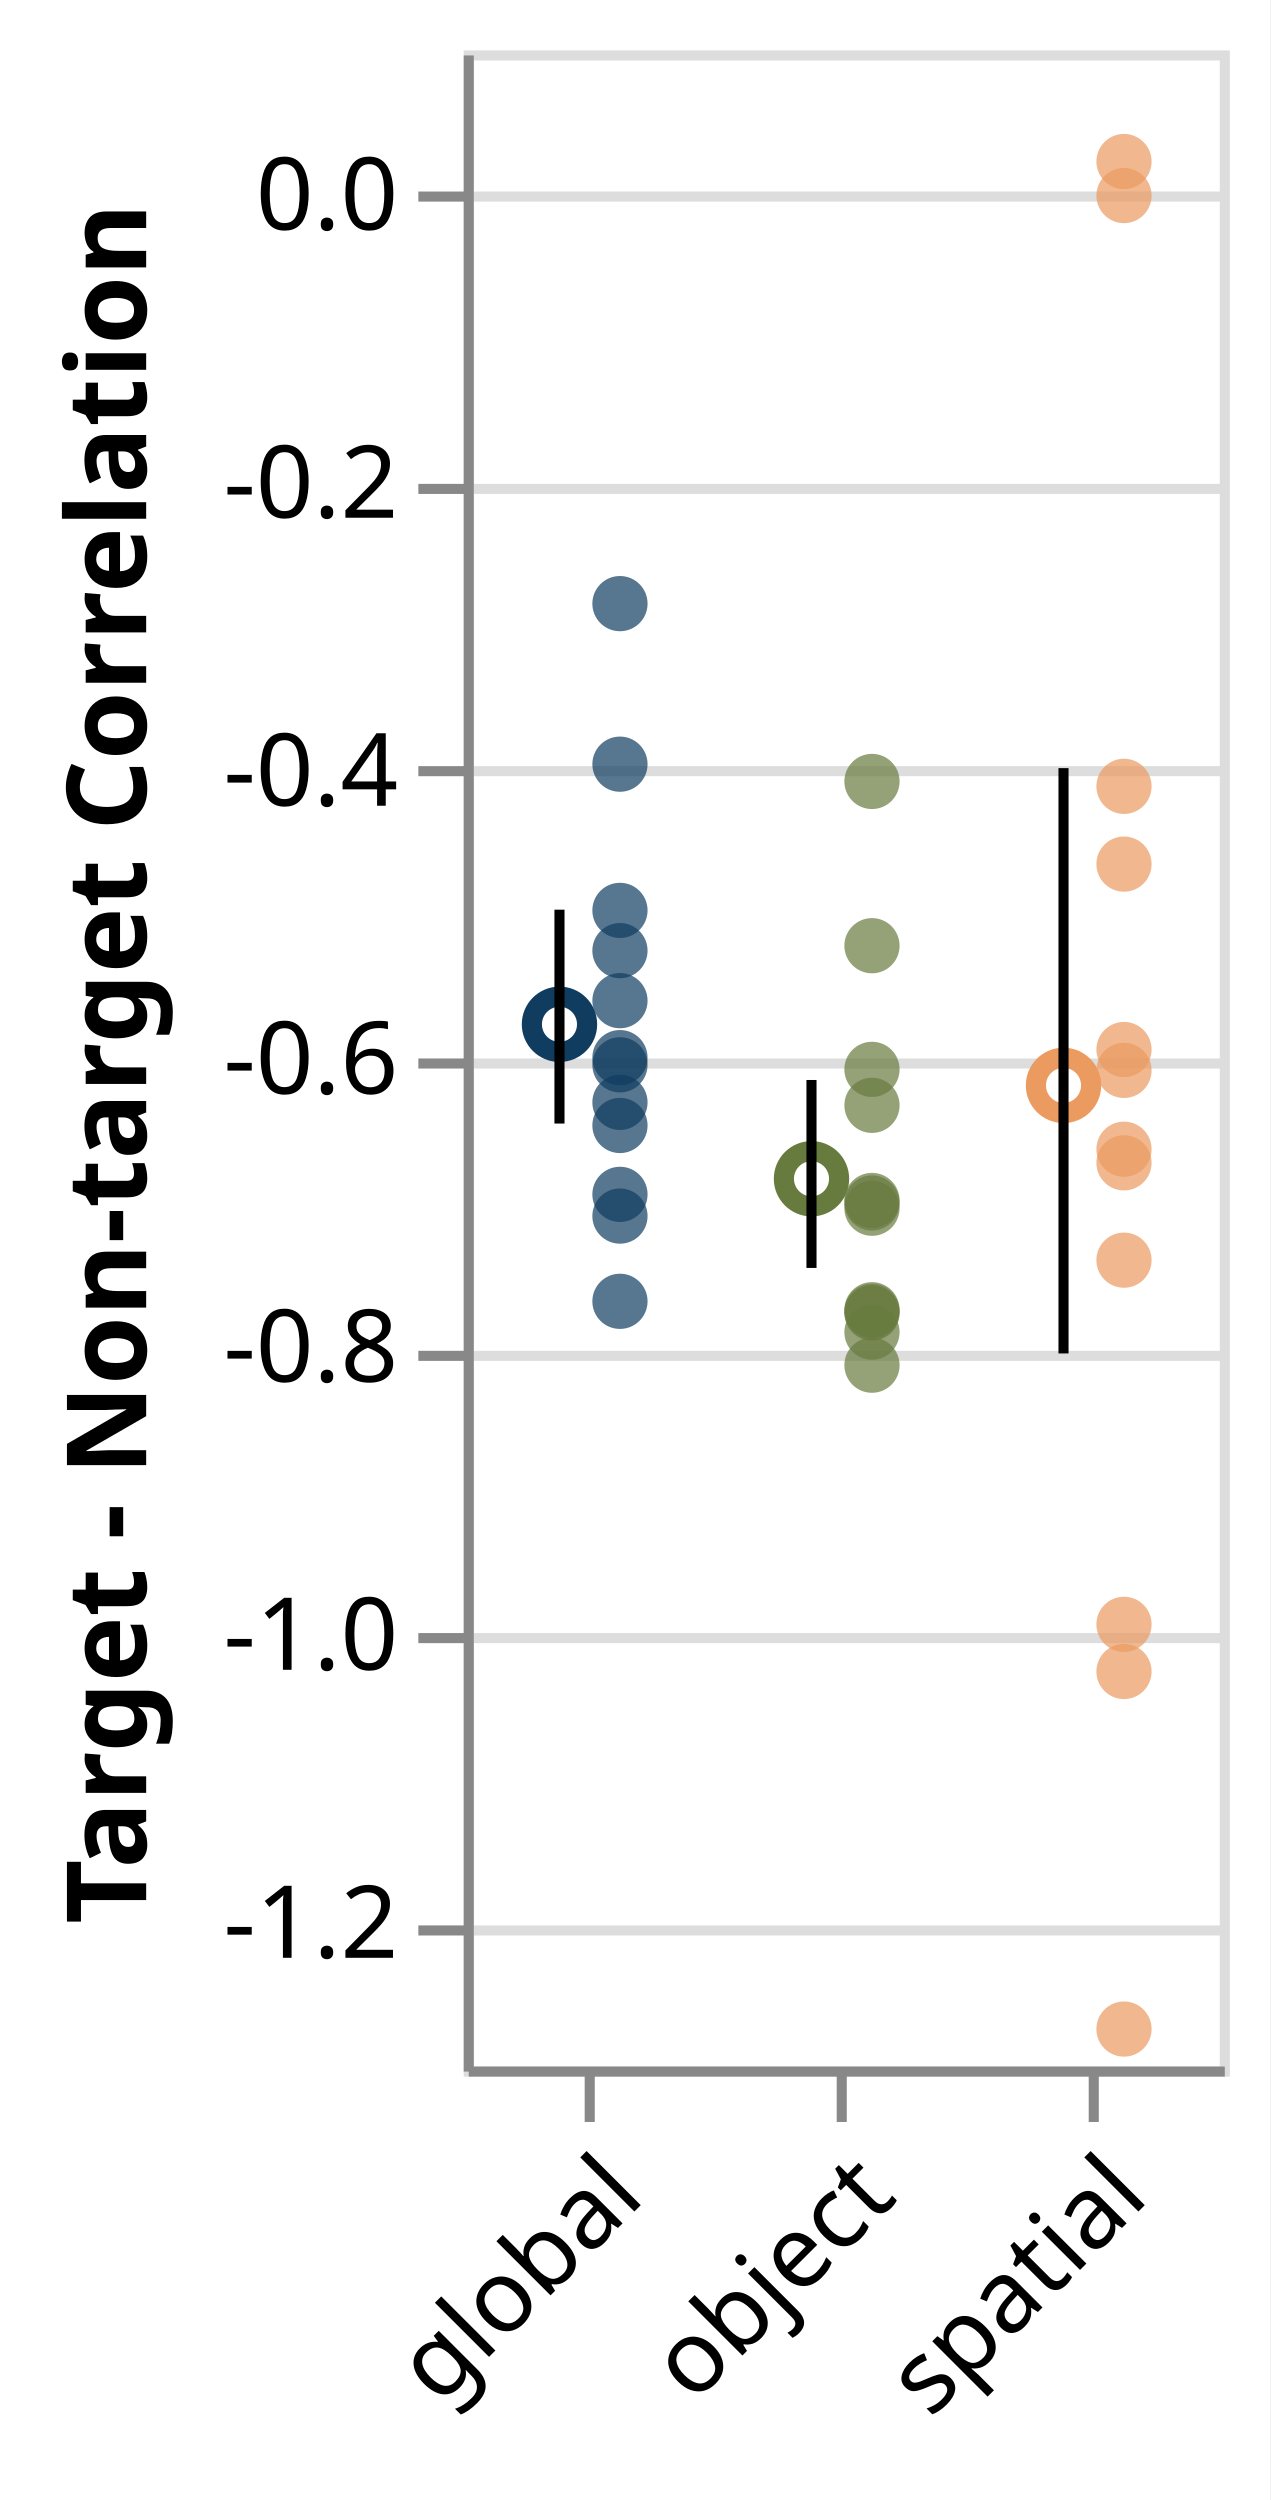
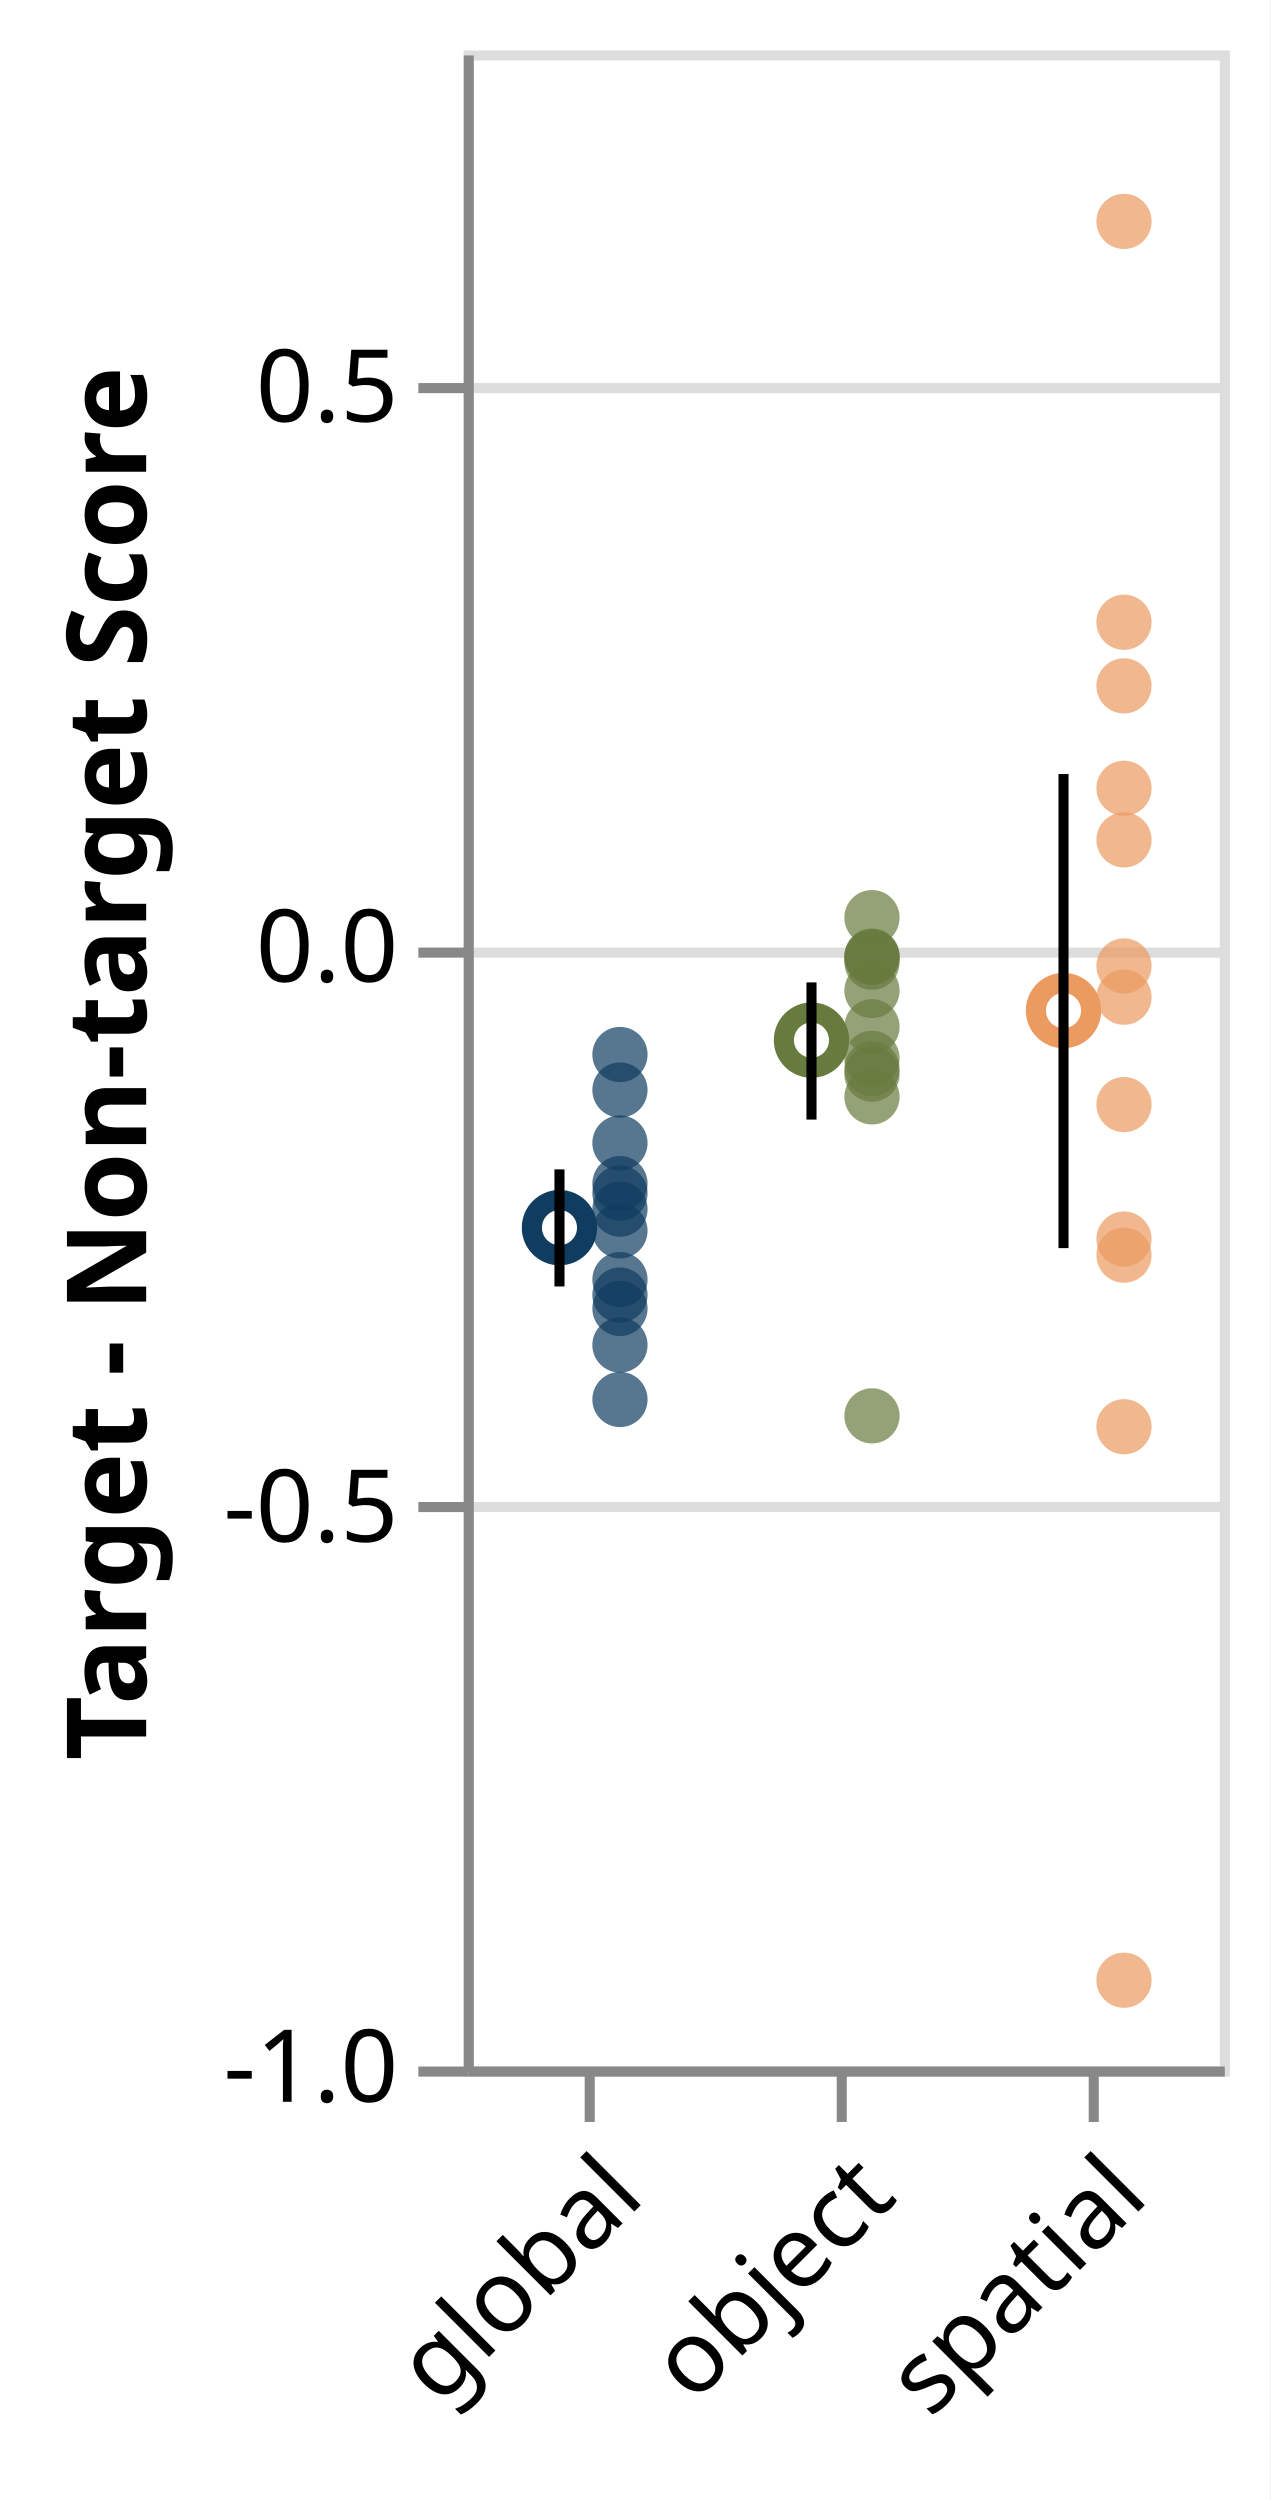
<svg xmlns="http://www.w3.org/2000/svg" class="marks" width="126" height="248" viewBox="0 0 126 248" version="1.1">
  <rect width="126" height="248" fill="white" />
  <g fill="none" stroke-miterlimit="10" transform="translate(46,5)">
    <g class="mark-group role-frame root" role="graphics-object" aria-roledescription="group mark container">
      <g transform="translate(0,0)">
        <path class="background" aria-hidden="true" d="M0.5,0.5h75v200h-75Z" stroke="#ddd" />
        <g>
          <g class="mark-group role-axis" aria-hidden="true">
            <g transform="translate(0.5,0.5)">
              <path class="background" aria-hidden="true" d="M0,0h0v0h0Z" pointer-events="none" />
              <g>
                <g class="mark-rule role-axis-grid" pointer-events="none">
-                   <line transform="translate(0,186)" x2="75" y2="0" stroke="#ddd" stroke-width="1" opacity="1" />
-                   <line transform="translate(0,157)" x2="75" y2="0" stroke="#ddd" stroke-width="1" opacity="1" />
-                   <line transform="translate(0,129)" x2="75" y2="0" stroke="#ddd" stroke-width="1" opacity="1" />
-                   <line transform="translate(0,100)" x2="75" y2="0" stroke="#ddd" stroke-width="1" opacity="1" />
-                   <line transform="translate(0,71)" x2="75" y2="0" stroke="#ddd" stroke-width="1" opacity="1" />
-                   <line transform="translate(0,43)" x2="75" y2="0" stroke="#ddd" stroke-width="1" opacity="1" />
-                   <line transform="translate(0,14)" x2="75" y2="0" stroke="#ddd" stroke-width="1" opacity="1" />
+                   <line transform="translate(0,200)" x2="75" y2="0" stroke="#ddd" stroke-width="1" opacity="1" />
+                   <line transform="translate(0,144)" x2="75" y2="0" stroke="#ddd" stroke-width="1" opacity="1" />
+                   <line transform="translate(0,89)" x2="75" y2="0" stroke="#ddd" stroke-width="1" opacity="1" />
+                   <line transform="translate(0,33)" x2="75" y2="0" stroke="#ddd" stroke-width="1" opacity="1" />
                </g>
              </g>
              <path class="foreground" aria-hidden="true" d="" pointer-events="none" display="none" />
            </g>
          </g>
          <g class="mark-group role-axis" role="graphics-symbol" aria-roledescription="axis" aria-label="X-axis for a discrete scale with 3 values: global, object, spatial">
            <g transform="translate(0.5,200.5)">
              <path class="background" aria-hidden="true" d="M0,0h0v0h0Z" pointer-events="none" />
              <g>
                <g class="mark-rule role-axis-tick" pointer-events="none">
                  <line transform="translate(12,0)" x2="0" y2="5" stroke="#888" stroke-width="1" opacity="1" />
                  <line transform="translate(37,0)" x2="0" y2="5" stroke="#888" stroke-width="1" opacity="1" />
                  <line transform="translate(62,0)" x2="0" y2="5" stroke="#888" stroke-width="1" opacity="1" />
                </g>
                <g class="mark-text role-axis-label" pointer-events="none">
                  <text text-anchor="end" transform="translate(12,7) rotate(315) translate(0,8)" font-family="sans-serif" font-size="10px" fill="#000" opacity="1">global</text>
                  <text text-anchor="end" transform="translate(37,7) rotate(315) translate(0,8)" font-family="sans-serif" font-size="10px" fill="#000" opacity="1">object</text>
                  <text text-anchor="end" transform="translate(62,7) rotate(315) translate(0,8)" font-family="sans-serif" font-size="10px" fill="#000" opacity="1">spatial</text>
                </g>
                <g class="mark-rule role-axis-domain" pointer-events="none">
                  <line transform="translate(0,0)" x2="75" y2="0" stroke="#888" stroke-width="1" opacity="1" />
                </g>
              </g>
              <path class="foreground" aria-hidden="true" d="" pointer-events="none" display="none" />
            </g>
          </g>
-           <g class="mark-group role-axis" role="graphics-symbol" aria-roledescription="axis" aria-label="Y-axis titled 'Target - Non-target Correlation' for a linear scale with values from -1.3 to 0.1">
+           <g class="mark-group role-axis" role="graphics-symbol" aria-roledescription="axis" aria-label="Y-axis titled 'Target - Non-target Score' for a linear scale with values from -1.0 to 0.8">
            <g transform="translate(0.5,0.5)">
              <path class="background" aria-hidden="true" d="M0,0h0v0h0Z" pointer-events="none" />
              <g>
                <g class="mark-rule role-axis-tick" pointer-events="none">
-                   <line transform="translate(0,186)" x2="-5" y2="0" stroke="#888" stroke-width="1" opacity="1" />
-                   <line transform="translate(0,157)" x2="-5" y2="0" stroke="#888" stroke-width="1" opacity="1" />
-                   <line transform="translate(0,129)" x2="-5" y2="0" stroke="#888" stroke-width="1" opacity="1" />
-                   <line transform="translate(0,100)" x2="-5" y2="0" stroke="#888" stroke-width="1" opacity="1" />
-                   <line transform="translate(0,71)" x2="-5" y2="0" stroke="#888" stroke-width="1" opacity="1" />
-                   <line transform="translate(0,43)" x2="-5" y2="0" stroke="#888" stroke-width="1" opacity="1" />
-                   <line transform="translate(0,14)" x2="-5" y2="0" stroke="#888" stroke-width="1" opacity="1" />
+                   <line transform="translate(0,200)" x2="-5" y2="0" stroke="#888" stroke-width="1" opacity="1" />
+                   <line transform="translate(0,144)" x2="-5" y2="0" stroke="#888" stroke-width="1" opacity="1" />
+                   <line transform="translate(0,89)" x2="-5" y2="0" stroke="#888" stroke-width="1" opacity="1" />
+                   <line transform="translate(0,33)" x2="-5" y2="0" stroke="#888" stroke-width="1" opacity="1" />
                </g>
                <g class="mark-text role-axis-label" pointer-events="none">
-                   <text text-anchor="end" transform="translate(-7,188.7143)" font-family="sans-serif" font-size="10px" fill="#000" opacity="1">-1.2</text>
-                   <text text-anchor="end" transform="translate(-7,160.1429)" font-family="sans-serif" font-size="10px" fill="#000" opacity="1">-1.0</text>
-                   <text text-anchor="end" transform="translate(-7,131.5714)" font-family="sans-serif" font-size="10px" fill="#000" opacity="1">-0.8</text>
-                   <text text-anchor="end" transform="translate(-7,103)" font-family="sans-serif" font-size="10px" fill="#000" opacity="1">-0.6</text>
-                   <text text-anchor="end" transform="translate(-7,74.42857)" font-family="sans-serif" font-size="10px" fill="#000" opacity="1">-0.4</text>
-                   <text text-anchor="end" transform="translate(-7,45.85714)" font-family="sans-serif" font-size="10px" fill="#000" opacity="1">-0.2</text>
-                   <text text-anchor="end" transform="translate(-7,17.28571)" font-family="sans-serif" font-size="10px" fill="#000" opacity="1">0.0</text>
+                   <text text-anchor="end" transform="translate(-7,203)" font-family="sans-serif" font-size="10px" fill="#000" opacity="1">-1.0</text>
+                   <text text-anchor="end" transform="translate(-7,147.4444)" font-family="sans-serif" font-size="10px" fill="#000" opacity="1">-0.5</text>
+                   <text text-anchor="end" transform="translate(-7,91.88889)" font-family="sans-serif" font-size="10px" fill="#000" opacity="1">0.0</text>
+                   <text text-anchor="end" transform="translate(-7,36.33333)" font-family="sans-serif" font-size="10px" fill="#000" opacity="1">0.5</text>
                </g>
                <g class="mark-rule role-axis-domain" pointer-events="none">
                  <line transform="translate(0,200)" x2="0" y2="-200" stroke="#888" stroke-width="1" opacity="1" />
                </g>
                <g class="mark-text role-axis-title" pointer-events="none">
-                   <text text-anchor="middle" transform="translate(-30,100) rotate(-90) translate(0,-2)" font-family="sans-serif" font-size="11px" font-weight="bold" fill="#000" opacity="1">Target - Non-target Correlation</text>
+                   <text text-anchor="middle" transform="translate(-30,100) rotate(-90) translate(0,-2)" font-family="sans-serif" font-size="11px" font-weight="bold" fill="#000" opacity="1">Target - Non-target Score</text>
                </g>
              </g>
              <path class="foreground" aria-hidden="true" d="" pointer-events="none" display="none" />
            </g>
          </g>
          <g class="mark-symbol role-mark layer_0_layer_0_marks" role="graphics-object" aria-roledescription="symbol mark container">
-             <path aria-label="condition: global; : global; Mean of cordiff: -0.576273406667" role="graphics-symbol" aria-roledescription="point" transform="translate(9.5,96.61049)" d="M2.739,0A2.739,2.739,0,1,1,-2.739,0A2.739,2.739,0,1,1,2.739,0" stroke="#0F3C5F" stroke-width="2" />
-             <path aria-label="condition: object; : object; Mean of cordiff: -0.683532930833" role="graphics-symbol" aria-roledescription="point" transform="translate(34.5,111.9333)" d="M2.739,0A2.739,2.739,0,1,1,-2.739,0A2.739,2.739,0,1,1,2.739,0" stroke="#687B3E" stroke-width="2" />
-             <path aria-label="condition: spatial; : spatial; Mean of cordiff: -0.618686735406" role="graphics-symbol" aria-roledescription="point" transform="translate(59.5,102.6695)" d="M2.739,0A2.739,2.739,0,1,1,-2.739,0A2.739,2.739,0,1,1,2.739,0" stroke="#EB9A60" stroke-width="2" />
+             <path aria-label="condition: global; : global; Mean of cordiff: -0.251042215833" role="graphics-symbol" aria-roledescription="point" transform="translate(9.5,116.7825)" d="M2.739,0A2.739,2.739,0,1,1,-2.739,0A2.739,2.739,0,1,1,2.739,0" stroke="#0F3C5F" stroke-width="2" />
+             <path aria-label="condition: object; : object; Mean of cordiff: -0.08362916775" role="graphics-symbol" aria-roledescription="point" transform="translate(34.5,98.18102)" d="M2.739,0A2.739,2.739,0,1,1,-2.739,0A2.739,2.739,0,1,1,2.739,0" stroke="#687B3E" stroke-width="2" />
+             <path aria-label="condition: spatial; : spatial; Mean of cordiff: -0.0572219139167" role="graphics-symbol" aria-roledescription="point" transform="translate(59.5,95.24688)" d="M2.739,0A2.739,2.739,0,1,1,-2.739,0A2.739,2.739,0,1,1,2.739,0" stroke="#EB9A60" stroke-width="2" />
          </g>
          <g class="mark-symbol role-mark layer_0_layer_1_marks" role="graphics-object" aria-roledescription="symbol mark container">
-             <path aria-label="condition: global; : global; Target - Non-target Correlation: -0.2841595" role="graphics-symbol" aria-roledescription="point" transform="translate(15.5,54.87993)" d="M2.739,0A2.739,2.739,0,1,1,-2.739,0A2.739,2.739,0,1,1,2.739,0" fill="#0F3C5F" stroke-width="2" opacity="0.7" />
-             <path aria-label="condition: object; : object; Target - Non-target Correlation: -0.69860345" role="graphics-symbol" aria-roledescription="point" transform="translate(40.5,114.0862)" d="M2.739,0A2.739,2.739,0,1,1,-2.739,0A2.739,2.739,0,1,1,2.739,0" fill="#687B3E" stroke-width="2" opacity="0.7" />
-             <path aria-label="condition: spatial; : spatial; Target - Non-target Correlation: -0.74005467" role="graphics-symbol" aria-roledescription="point" transform="translate(65.5,120.0078)" d="M2.739,0A2.739,2.739,0,1,1,-2.739,0A2.739,2.739,0,1,1,2.739,0" fill="#EB9A60" stroke-width="2" opacity="0.7" />
-             <path aria-label="condition: global; : global; Target - Non-target Correlation: -0.52512634" role="graphics-symbol" aria-roledescription="point" transform="translate(15.5,89.30376)" d="M2.739,0A2.739,2.739,0,1,1,-2.739,0A2.739,2.739,0,1,1,2.739,0" fill="#0F3C5F" stroke-width="2" opacity="0.7" />
-             <path aria-label="condition: object; : object; Target - Non-target Correlation: -0.7900669" role="graphics-symbol" aria-roledescription="point" transform="translate(40.5,127.1524)" d="M2.739,0A2.739,2.739,0,1,1,-2.739,0A2.739,2.739,0,1,1,2.739,0" fill="#687B3E" stroke-width="2" opacity="0.7" />
-             <path aria-label="condition: spatial; : spatial; Target - Non-target Correlation: -1.2739768" role="graphics-symbol" aria-roledescription="point" transform="translate(65.5,196.2824)" d="M2.739,0A2.739,2.739,0,1,1,-2.739,0A2.739,2.739,0,1,1,2.739,0" fill="#EB9A60" stroke-width="2" opacity="0.7" />
-             <path aria-label="condition: global; : global; Target - Non-target Correlation: -0.64653337" role="graphics-symbol" aria-roledescription="point" transform="translate(15.5,106.6476)" d="M2.739,0A2.739,2.739,0,1,1,-2.739,0A2.739,2.739,0,1,1,2.739,0" fill="#0F3C5F" stroke-width="2" opacity="0.7" />
-             <path aria-label="condition: object; : object; Target - Non-target Correlation: -0.700363" role="graphics-symbol" aria-roledescription="point" transform="translate(40.5,114.3376)" d="M2.739,0A2.739,2.739,0,1,1,-2.739,0A2.739,2.739,0,1,1,2.739,0" fill="#687B3E" stroke-width="2" opacity="0.7" />
-             <path aria-label="condition: spatial; : spatial; Target - Non-target Correlation: -0.6082848" role="graphics-symbol" aria-roledescription="point" transform="translate(65.5,101.1835)" d="M2.739,0A2.739,2.739,0,1,1,-2.739,0A2.739,2.739,0,1,1,2.739,0" fill="#EB9A60" stroke-width="2" opacity="0.7" />
-             <path aria-label="condition: global; : global; Target - Non-target Correlation: -0.63048434" role="graphics-symbol" aria-roledescription="point" transform="translate(15.5,104.3549)" d="M2.739,0A2.739,2.739,0,1,1,-2.739,0A2.739,2.739,0,1,1,2.739,0" fill="#0F3C5F" stroke-width="2" opacity="0.7" />
-             <path aria-label="condition: object; : object; Target - Non-target Correlation: -0.52170163" role="graphics-symbol" aria-roledescription="point" transform="translate(40.5,88.81452)" d="M2.739,0A2.739,2.739,0,1,1,-2.739,0A2.739,2.739,0,1,1,2.739,0" fill="#687B3E" stroke-width="2" opacity="0.7" />
-             <path aria-label="condition: spatial; : spatial; Target - Non-target Correlation: 0.022835076" role="graphics-symbol" aria-roledescription="point" transform="translate(65.5,11.02356)" d="M2.739,0A2.739,2.739,0,1,1,-2.739,0A2.739,2.739,0,1,1,2.739,0" fill="#EB9A60" stroke-width="2" opacity="0.7" />
-             <path aria-label="condition: global; : global; Target - Non-target Correlation: -0.7686369" role="graphics-symbol" aria-roledescription="point" transform="translate(15.5,124.091)" d="M2.739,0A2.739,2.739,0,1,1,-2.739,0A2.739,2.739,0,1,1,2.739,0" fill="#0F3C5F" stroke-width="2" opacity="0.7" />
-             <path aria-label="condition: object; : object; Target - Non-target Correlation: -0.81299293" role="graphics-symbol" aria-roledescription="point" transform="translate(40.5,130.4276)" d="M2.739,0A2.739,2.739,0,1,1,-2.739,0A2.739,2.739,0,1,1,2.739,0" fill="#687B3E" stroke-width="2" opacity="0.7" />
-             <path aria-label="condition: spatial; : spatial; Target - Non-target Correlation: -1.0256753" role="graphics-symbol" aria-roledescription="point" transform="translate(65.5,160.8108)" d="M2.739,0A2.739,2.739,0,1,1,-2.739,0A2.739,2.739,0,1,1,2.739,0" fill="#EB9A60" stroke-width="2" opacity="0.7" />
-             <path aria-label="condition: global; : global; Target - Non-target Correlation: -0.70944124" role="graphics-symbol" aria-roledescription="point" transform="translate(15.5,115.6345)" d="M2.739,0A2.739,2.739,0,1,1,-2.739,0A2.739,2.739,0,1,1,2.739,0" fill="#0F3C5F" stroke-width="2" opacity="0.7" />
-             <path aria-label="condition: object; : object; Target - Non-target Correlation: -0.7744668" role="graphics-symbol" aria-roledescription="point" transform="translate(40.5,124.9238)" d="M2.739,0A2.739,2.739,0,1,1,-2.739,0A2.739,2.739,0,1,1,2.739,0" fill="#687B3E" stroke-width="2" opacity="0.7" />
-             <path aria-label="condition: spatial; : spatial; Target - Non-target Correlation: -0.6630102" role="graphics-symbol" aria-roledescription="point" transform="translate(65.5,109.0015)" d="M2.739,0A2.739,2.739,0,1,1,-2.739,0A2.739,2.739,0,1,1,2.739,0" fill="#EB9A60" stroke-width="2" opacity="0.7" />
-             <path aria-label="condition: global; : global; Target - Non-target Correlation: -0.39564878" role="graphics-symbol" aria-roledescription="point" transform="translate(15.5,70.80697)" d="M2.739,0A2.739,2.739,0,1,1,-2.739,0A2.739,2.739,0,1,1,2.739,0" fill="#0F3C5F" stroke-width="2" opacity="0.7" />
-             <path aria-label="condition: object; : object; Target - Non-target Correlation: -0.7768183" role="graphics-symbol" aria-roledescription="point" transform="translate(40.5,125.2598)" d="M2.739,0A2.739,2.739,0,1,1,-2.739,0A2.739,2.739,0,1,1,2.739,0" fill="#687B3E" stroke-width="2" opacity="0.7" />
-             <path aria-label="condition: spatial; : spatial; Target - Non-target Correlation: -0.99294466" role="graphics-symbol" aria-roledescription="point" transform="translate(65.5,156.135)" d="M2.739,0A2.739,2.739,0,1,1,-2.739,0A2.739,2.739,0,1,1,2.739,0" fill="#EB9A60" stroke-width="2" opacity="0.7" />
-             <path aria-label="condition: global; : global; Target - Non-target Correlation: -0.6044141" role="graphics-symbol" aria-roledescription="point" transform="translate(15.5,100.6306)" d="M2.739,0A2.739,2.739,0,1,1,-2.739,0A2.739,2.739,0,1,1,2.739,0" fill="#0F3C5F" stroke-width="2" opacity="0.7" />
-             <path aria-label="condition: object; : object; Target - Non-target Correlation: -0.6325441" role="graphics-symbol" aria-roledescription="point" transform="translate(40.5,104.6492)" d="M2.739,0A2.739,2.739,0,1,1,-2.739,0A2.739,2.739,0,1,1,2.739,0" fill="#687B3E" stroke-width="2" opacity="0.7" />
-             <path aria-label="condition: spatial; : spatial; Target - Non-target Correlation: -0.5937889" role="graphics-symbol" aria-roledescription="point" transform="translate(65.5,99.1127)" d="M2.739,0A2.739,2.739,0,1,1,-2.739,0A2.739,2.739,0,1,1,2.739,0" fill="#EB9A60" stroke-width="2" opacity="0.7" />
-             <path aria-label="condition: global; : global; Target - Non-target Correlation: -0.5598679" role="graphics-symbol" aria-roledescription="point" transform="translate(15.5,94.26684)" d="M2.739,0A2.739,2.739,0,1,1,-2.739,0A2.739,2.739,0,1,1,2.739,0" fill="#0F3C5F" stroke-width="2" opacity="0.7" />
-             <path aria-label="condition: object; : object; Target - Non-target Correlation: -0.40764177" role="graphics-symbol" aria-roledescription="point" transform="translate(40.5,72.52025)" d="M2.739,0A2.739,2.739,0,1,1,-2.739,0A2.739,2.739,0,1,1,2.739,0" fill="#687B3E" stroke-width="2" opacity="0.7" />
-             <path aria-label="condition: spatial; : spatial; Target - Non-target Correlation: -0.41103268" role="graphics-symbol" aria-roledescription="point" transform="translate(65.5,73.00467)" d="M2.739,0A2.739,2.739,0,1,1,-2.739,0A2.739,2.739,0,1,1,2.739,0" fill="#EB9A60" stroke-width="2" opacity="0.7" />
-             <path aria-label="condition: global; : global; Target - Non-target Correlation: -0.49718365" role="graphics-symbol" aria-roledescription="point" transform="translate(15.5,85.31195)" d="M2.739,0A2.739,2.739,0,1,1,-2.739,0A2.739,2.739,0,1,1,2.739,0" fill="#0F3C5F" stroke-width="2" opacity="0.7" />
-             <path aria-label="condition: object; : object; Target - Non-target Correlation: -0.70400035" role="graphics-symbol" aria-roledescription="point" transform="translate(40.5,114.8572)" d="M2.739,0A2.739,2.739,0,1,1,-2.739,0A2.739,2.739,0,1,1,2.739,0" fill="#687B3E" stroke-width="2" opacity="0.7" />
-             <path aria-label="condition: spatial; : spatial; Target - Non-target Correlation: -0.67247355" role="graphics-symbol" aria-roledescription="point" transform="translate(65.5,110.3534)" d="M2.739,0A2.739,2.739,0,1,1,-2.739,0A2.739,2.739,0,1,1,2.739,0" fill="#EB9A60" stroke-width="2" opacity="0.7" />
-             <path aria-label="condition: global; : global; Target - Non-target Correlation: -0.69436246" role="graphics-symbol" aria-roledescription="point" transform="translate(15.5,113.4804)" d="M2.739,0A2.739,2.739,0,1,1,-2.739,0A2.739,2.739,0,1,1,2.739,0" fill="#0F3C5F" stroke-width="2" opacity="0.7" />
-             <path aria-label="condition: object; : object; Target - Non-target Correlation: -0.7756331" role="graphics-symbol" aria-roledescription="point" transform="translate(40.5,125.0904)" d="M2.739,0A2.739,2.739,0,1,1,-2.739,0A2.739,2.739,0,1,1,2.739,0" fill="#687B3E" stroke-width="2" opacity="0.7" />
-             <path aria-label="condition: spatial; : spatial; Target - Non-target Correlation: -0.00079589087" role="graphics-symbol" aria-roledescription="point" transform="translate(65.5,14.39941)" d="M2.739,0A2.739,2.739,0,1,1,-2.739,0A2.739,2.739,0,1,1,2.739,0" fill="#EB9A60" stroke-width="2" opacity="0.7" />
-             <path aria-label="condition: global; : global; Target - Non-target Correlation: -0.5994223" role="graphics-symbol" aria-roledescription="point" transform="translate(15.5,99.91747)" d="M2.739,0A2.739,2.739,0,1,1,-2.739,0A2.739,2.739,0,1,1,2.739,0" fill="#0F3C5F" stroke-width="2" opacity="0.7" />
-             <path aria-label="condition: object; : object; Target - Non-target Correlation: -0.60756284" role="graphics-symbol" aria-roledescription="point" transform="translate(40.5,101.0804)" d="M2.739,0A2.739,2.739,0,1,1,-2.739,0A2.739,2.739,0,1,1,2.739,0" fill="#687B3E" stroke-width="2" opacity="0.7" />
-             <path aria-label="condition: spatial; : spatial; Target - Non-target Correlation: -0.46503845" role="graphics-symbol" aria-roledescription="point" transform="translate(65.5,80.71978)" d="M2.739,0A2.739,2.739,0,1,1,-2.739,0A2.739,2.739,0,1,1,2.739,0" fill="#EB9A60" stroke-width="2" opacity="0.7" />
+             <path aria-label="condition: global; : global; Target - Non-target Score: -0.40445766" role="graphics-symbol" aria-roledescription="point" transform="translate(15.5,133.8286)" d="M2.739,0A2.739,2.739,0,1,1,-2.739,0A2.739,2.739,0,1,1,2.739,0" fill="#0F3C5F" stroke-width="2" opacity="0.7" />
+             <path aria-label="condition: object; : object; Target - Non-target Score: -0.11399352" role="graphics-symbol" aria-roledescription="point" transform="translate(40.5,101.5548)" d="M2.739,0A2.739,2.739,0,1,1,-2.739,0A2.739,2.739,0,1,1,2.739,0" fill="#687B3E" stroke-width="2" opacity="0.7" />
+             <path aria-label="condition: spatial; : spatial; Target - Non-target Score: 0.09514122" role="graphics-symbol" aria-roledescription="point" transform="translate(65.5,78.31764)" d="M2.739,0A2.739,2.739,0,1,1,-2.739,0A2.739,2.739,0,1,1,2.739,0" fill="#EB9A60" stroke-width="2" opacity="0.7" />
+             <path aria-label="condition: global; : global; Target - Non-target Score: -0.32319248" role="graphics-symbol" aria-roledescription="point" transform="translate(15.5,124.7992)" d="M2.739,0A2.739,2.739,0,1,1,-2.739,0A2.739,2.739,0,1,1,2.739,0" fill="#0F3C5F" stroke-width="2" opacity="0.7" />
+             <path aria-label="condition: object; : object; Target - Non-target Score: -0.009910873" role="graphics-symbol" aria-roledescription="point" transform="translate(40.5,89.9901)" d="M2.739,0A2.739,2.739,0,1,1,-2.739,0A2.739,2.739,0,1,1,2.739,0" fill="#687B3E" stroke-width="2" opacity="0.7" />
+             <path aria-label="condition: spatial; : spatial; Target - Non-target Score: 0.6473394" role="graphics-symbol" aria-roledescription="point" transform="translate(65.5,16.96229)" d="M2.739,0A2.739,2.739,0,1,1,-2.739,0A2.739,2.739,0,1,1,2.739,0" fill="#EB9A60" stroke-width="2" opacity="0.7" />
+             <path aria-label="condition: global; : global; Target - Non-target Score: -0.22017772" role="graphics-symbol" aria-roledescription="point" transform="translate(15.5,113.3531)" d="M2.739,0A2.739,2.739,0,1,1,-2.739,0A2.739,2.739,0,1,1,2.739,0" fill="#0F3C5F" stroke-width="2" opacity="0.7" />
+             <path aria-label="condition: object; : object; Target - Non-target Score: -0.0141379535" role="graphics-symbol" aria-roledescription="point" transform="translate(40.5,90.45977)" d="M2.739,0A2.739,2.739,0,1,1,-2.739,0A2.739,2.739,0,1,1,2.739,0" fill="#687B3E" stroke-width="2" opacity="0.7" />
+             <path aria-label="condition: spatial; : spatial; Target - Non-target Score: -0.045261897" role="graphics-symbol" aria-roledescription="point" transform="translate(65.5,93.91799)" d="M2.739,0A2.739,2.739,0,1,1,-2.739,0A2.739,2.739,0,1,1,2.739,0" fill="#EB9A60" stroke-width="2" opacity="0.7" />
+             <path aria-label="condition: global; : global; Target - Non-target Score: -0.31122684" role="graphics-symbol" aria-roledescription="point" transform="translate(15.5,123.4696)" d="M2.739,0A2.739,2.739,0,1,1,-2.739,0A2.739,2.739,0,1,1,2.739,0" fill="#0F3C5F" stroke-width="2" opacity="0.7" />
+             <path aria-label="condition: object; : object; Target - Non-target Score: -0.1342869" role="graphics-symbol" aria-roledescription="point" transform="translate(40.5,103.8097)" d="M2.739,0A2.739,2.739,0,1,1,-2.739,0A2.739,2.739,0,1,1,2.739,0" fill="#687B3E" stroke-width="2" opacity="0.7" />
+             <path aria-label="condition: spatial; : spatial; Target - Non-target Score: -0.9229468" role="graphics-symbol" aria-roledescription="point" transform="translate(65.5,191.4385)" d="M2.739,0A2.739,2.739,0,1,1,-2.739,0A2.739,2.739,0,1,1,2.739,0" fill="#EB9A60" stroke-width="2" opacity="0.7" />
+             <path aria-label="condition: global; : global; Target - Non-target Score: -0.09648273" role="graphics-symbol" aria-roledescription="point" transform="translate(15.5,99.60919)" d="M2.739,0A2.739,2.739,0,1,1,-2.739,0A2.739,2.739,0,1,1,2.739,0" fill="#0F3C5F" stroke-width="2" opacity="0.7" />
+             <path aria-label="condition: object; : object; Target - Non-target Score: -0.009398344" role="graphics-symbol" aria-roledescription="point" transform="translate(40.5,89.93315)" d="M2.739,0A2.739,2.739,0,1,1,-2.739,0A2.739,2.739,0,1,1,2.739,0" fill="#687B3E" stroke-width="2" opacity="0.7" />
+             <path aria-label="condition: spatial; : spatial; Target - Non-target Score: 0.23261762" role="graphics-symbol" aria-roledescription="point" transform="translate(65.5,63.04249)" d="M2.739,0A2.739,2.739,0,1,1,-2.739,0A2.739,2.739,0,1,1,2.739,0" fill="#EB9A60" stroke-width="2" opacity="0.7" />
+             <path aria-label="condition: global; : global; Target - Non-target Score: -0.12817666" role="graphics-symbol" aria-roledescription="point" transform="translate(15.5,103.1307)" d="M2.739,0A2.739,2.739,0,1,1,-2.739,0A2.739,2.739,0,1,1,2.739,0" fill="#0F3C5F" stroke-width="2" opacity="0.7" />
+             <path aria-label="condition: object; : object; Target - Non-target Score: -0.07166813" role="graphics-symbol" aria-roledescription="point" transform="translate(40.5,96.85201)" d="M2.739,0A2.739,2.739,0,1,1,-2.739,0A2.739,2.739,0,1,1,2.739,0" fill="#687B3E" stroke-width="2" opacity="0.7" />
+             <path aria-label="condition: spatial; : spatial; Target - Non-target Score: -0.2756025" role="graphics-symbol" aria-roledescription="point" transform="translate(65.5,119.5114)" d="M2.739,0A2.739,2.739,0,1,1,-2.739,0A2.739,2.739,0,1,1,2.739,0" fill="#EB9A60" stroke-width="2" opacity="0.7" />
+             <path aria-label="condition: global; : global; Target - Non-target Score: -0.35580522" role="graphics-symbol" aria-roledescription="point" transform="translate(15.5,128.4228)" d="M2.739,0A2.739,2.739,0,1,1,-2.739,0A2.739,2.739,0,1,1,2.739,0" fill="#0F3C5F" stroke-width="2" opacity="0.7" />
+             <path aria-label="condition: object; : object; Target - Non-target Score: 0.025743622" role="graphics-symbol" aria-roledescription="point" transform="translate(40.5,86.02849)" d="M2.739,0A2.739,2.739,0,1,1,-2.739,0A2.739,2.739,0,1,1,2.739,0" fill="#687B3E" stroke-width="2" opacity="0.7" />
+             <path aria-label="condition: spatial; : spatial; Target - Non-target Score: 0.2894742" role="graphics-symbol" aria-roledescription="point" transform="translate(65.5,56.72509)" d="M2.739,0A2.739,2.739,0,1,1,-2.739,0A2.739,2.739,0,1,1,2.739,0" fill="#EB9A60" stroke-width="2" opacity="0.7" />
+             <path aria-label="condition: global; : global; Target - Non-target Score: -0.21172014" role="graphics-symbol" aria-roledescription="point" transform="translate(15.5,112.4133)" d="M2.739,0A2.739,2.739,0,1,1,-2.739,0A2.739,2.739,0,1,1,2.739,0" fill="#0F3C5F" stroke-width="2" opacity="0.7" />
+             <path aria-label="condition: object; : object; Target - Non-target Score: -0.099797994" role="graphics-symbol" aria-roledescription="point" transform="translate(40.5,99.97755)" d="M2.739,0A2.739,2.739,0,1,1,-2.739,0A2.739,2.739,0,1,1,2.739,0" fill="#687B3E" stroke-width="2" opacity="0.7" />
+             <path aria-label="condition: spatial; : spatial; Target - Non-target Score: -0.0174141" role="graphics-symbol" aria-roledescription="point" transform="translate(65.5,90.82379)" d="M2.739,0A2.739,2.739,0,1,1,-2.739,0A2.739,2.739,0,1,1,2.739,0" fill="#EB9A60" stroke-width="2" opacity="0.7" />
+             <path aria-label="condition: global; : global; Target - Non-target Score: -0.23450144" role="graphics-symbol" aria-roledescription="point" transform="translate(15.5,114.9446)" d="M2.739,0A2.739,2.739,0,1,1,-2.739,0A2.739,2.739,0,1,1,2.739,0" fill="#0F3C5F" stroke-width="2" opacity="0.7" />
+             <path aria-label="condition: object; : object; Target - Non-target Score: -0.41907197" role="graphics-symbol" aria-roledescription="point" transform="translate(40.5,135.4524)" d="M2.739,0A2.739,2.739,0,1,1,-2.739,0A2.739,2.739,0,1,1,2.739,0" fill="#687B3E" stroke-width="2" opacity="0.7" />
+             <path aria-label="condition: spatial; : spatial; Target - Non-target Score: -0.14118451" role="graphics-symbol" aria-roledescription="point" transform="translate(65.5,104.5761)" d="M2.739,0A2.739,2.739,0,1,1,-2.739,0A2.739,2.739,0,1,1,2.739,0" fill="#EB9A60" stroke-width="2" opacity="0.7" />
+             <path aria-label="condition: global; : global; Target - Non-target Score: -0.2974305" role="graphics-symbol" aria-roledescription="point" transform="translate(15.5,121.9367)" d="M2.739,0A2.739,2.739,0,1,1,-2.739,0A2.739,2.739,0,1,1,2.739,0" fill="#0F3C5F" stroke-width="2" opacity="0.7" />
+             <path aria-label="condition: object; : object; Target - Non-target Score: -0.0085244775" role="graphics-symbol" aria-roledescription="point" transform="translate(40.5,89.83605)" d="M2.739,0A2.739,2.739,0,1,1,-2.739,0A2.739,2.739,0,1,1,2.739,0" fill="#687B3E" stroke-width="2" opacity="0.7" />
+             <path aria-label="condition: spatial; : spatial; Target - Non-target Score: 0.14121303" role="graphics-symbol" aria-roledescription="point" transform="translate(65.5,73.19855)" d="M2.739,0A2.739,2.739,0,1,1,-2.739,0A2.739,2.739,0,1,1,2.739,0" fill="#EB9A60" stroke-width="2" opacity="0.7" />
+             <path aria-label="condition: global; : global; Target - Non-target Score: -0.17544948" role="graphics-symbol" aria-roledescription="point" transform="translate(15.5,108.3833)" d="M2.739,0A2.739,2.739,0,1,1,-2.739,0A2.739,2.739,0,1,1,2.739,0" fill="#0F3C5F" stroke-width="2" opacity="0.7" />
+             <path aria-label="condition: object; : object; Target - Non-target Score: -0.039337043" role="graphics-symbol" aria-roledescription="point" transform="translate(40.5,93.25967)" d="M2.739,0A2.739,2.739,0,1,1,-2.739,0A2.739,2.739,0,1,1,2.739,0" fill="#687B3E" stroke-width="2" opacity="0.7" />
+             <path aria-label="condition: spatial; : spatial; Target - Non-target Score: -0.4287994" role="graphics-symbol" aria-roledescription="point" transform="translate(65.5,136.5333)" d="M2.739,0A2.739,2.739,0,1,1,-2.739,0A2.739,2.739,0,1,1,2.739,0" fill="#EB9A60" stroke-width="2" opacity="0.7" />
+             <path aria-label="condition: global; : global; Target - Non-target Score: -0.25388572" role="graphics-symbol" aria-roledescription="point" transform="translate(15.5,117.0984)" d="M2.739,0A2.739,2.739,0,1,1,-2.739,0A2.739,2.739,0,1,1,2.739,0" fill="#0F3C5F" stroke-width="2" opacity="0.7" />
+             <path aria-label="condition: object; : object; Target - Non-target Score: -0.10916643" role="graphics-symbol" aria-roledescription="point" transform="translate(40.5,101.0185)" d="M2.739,0A2.739,2.739,0,1,1,-2.739,0A2.739,2.739,0,1,1,2.739,0" fill="#687B3E" stroke-width="2" opacity="0.7" />
+             <path aria-label="condition: spatial; : spatial; Target - Non-target Score: -0.26123923" role="graphics-symbol" aria-roledescription="point" transform="translate(65.5,117.9155)" d="M2.739,0A2.739,2.739,0,1,1,-2.739,0A2.739,2.739,0,1,1,2.739,0" fill="#EB9A60" stroke-width="2" opacity="0.7" />
          </g>
          <g class="mark-rule role-mark layer_0_layer_2_marks" role="graphics-object" aria-roledescription="rule mark container">
-             <line aria-label=": global; Ci0 of cordiff: -0.645188470187; Ci1 of cordiff: -0.496686306563" role="graphics-symbol" aria-roledescription="rule mark" transform="translate(9.5,106.4555)" x2="0" y2="-21.215" stroke="black" />
-             <line aria-label=": object; Ci0 of cordiff: -0.745455310229; Ci1 of cordiff: -0.614942481313" role="graphics-symbol" aria-roledescription="rule mark" transform="translate(34.5,120.7793)" x2="0" y2="-18.645" stroke="black" />
-             <line aria-label=": spatial; Ci0 of cordiff: -0.8048274586; Ci1 of cordiff: -0.398384376781" role="graphics-symbol" aria-roledescription="rule mark" transform="translate(59.5,129.2611)" x2="0" y2="-58.063" stroke="black" />
+             <line aria-label=": global; Ci0 of cordiff: -0.303555089; Ci1 of cordiff: -0.1990208585" role="graphics-symbol" aria-roledescription="rule mark" transform="translate(9.5,122.6172)" x2="0" y2="-11.615" stroke="black" />
+             <line aria-label=": object; Ci0 of cordiff: -0.154565967928; Ci1 of cordiff: -0.0320957854938" role="graphics-symbol" aria-roledescription="rule mark" transform="translate(34.5,106.0629)" x2="0" y2="-13.608" stroke="black" />
+             <line aria-label=": spatial; Ci0 of cordiff: -0.269325404235; Ci1 of cordiff: 0.153938101985" role="graphics-symbol" aria-roledescription="rule mark" transform="translate(59.5,118.8139)" x2="0" y2="-47.029" stroke="black" />
          </g>
        </g>
        <path class="foreground" aria-hidden="true" d="" display="none" />
      </g>
    </g>
  </g>
</svg>
